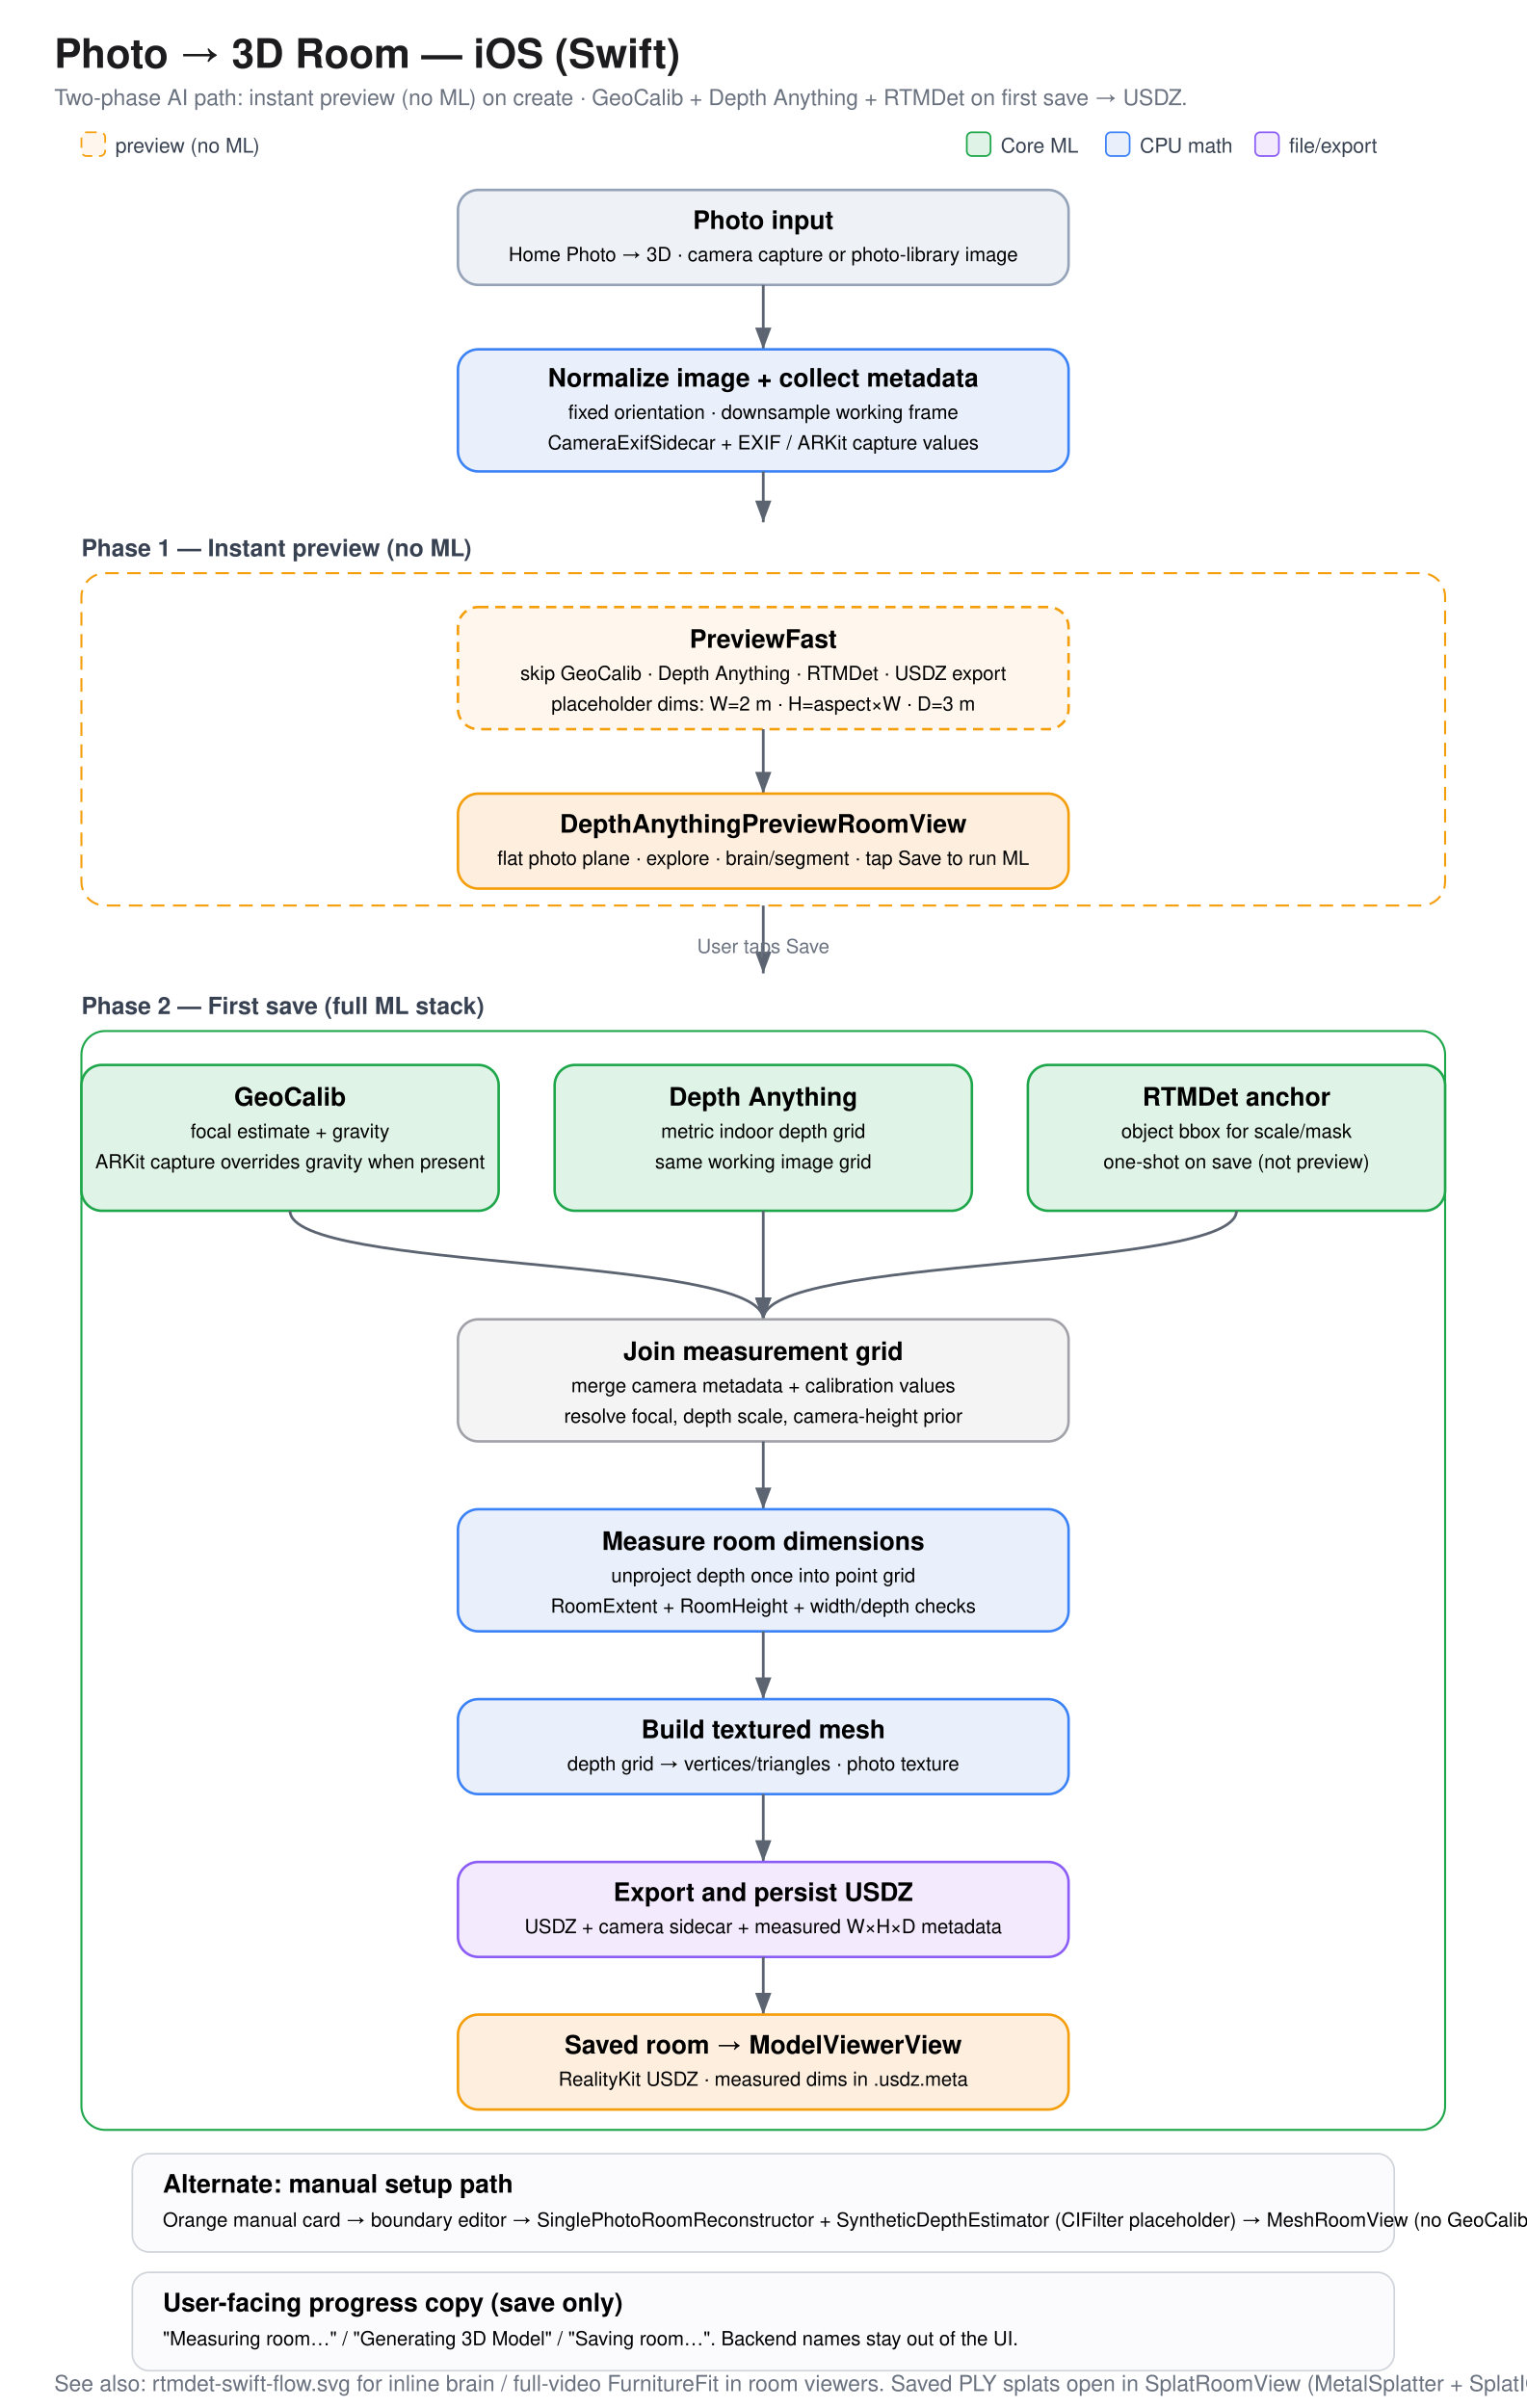
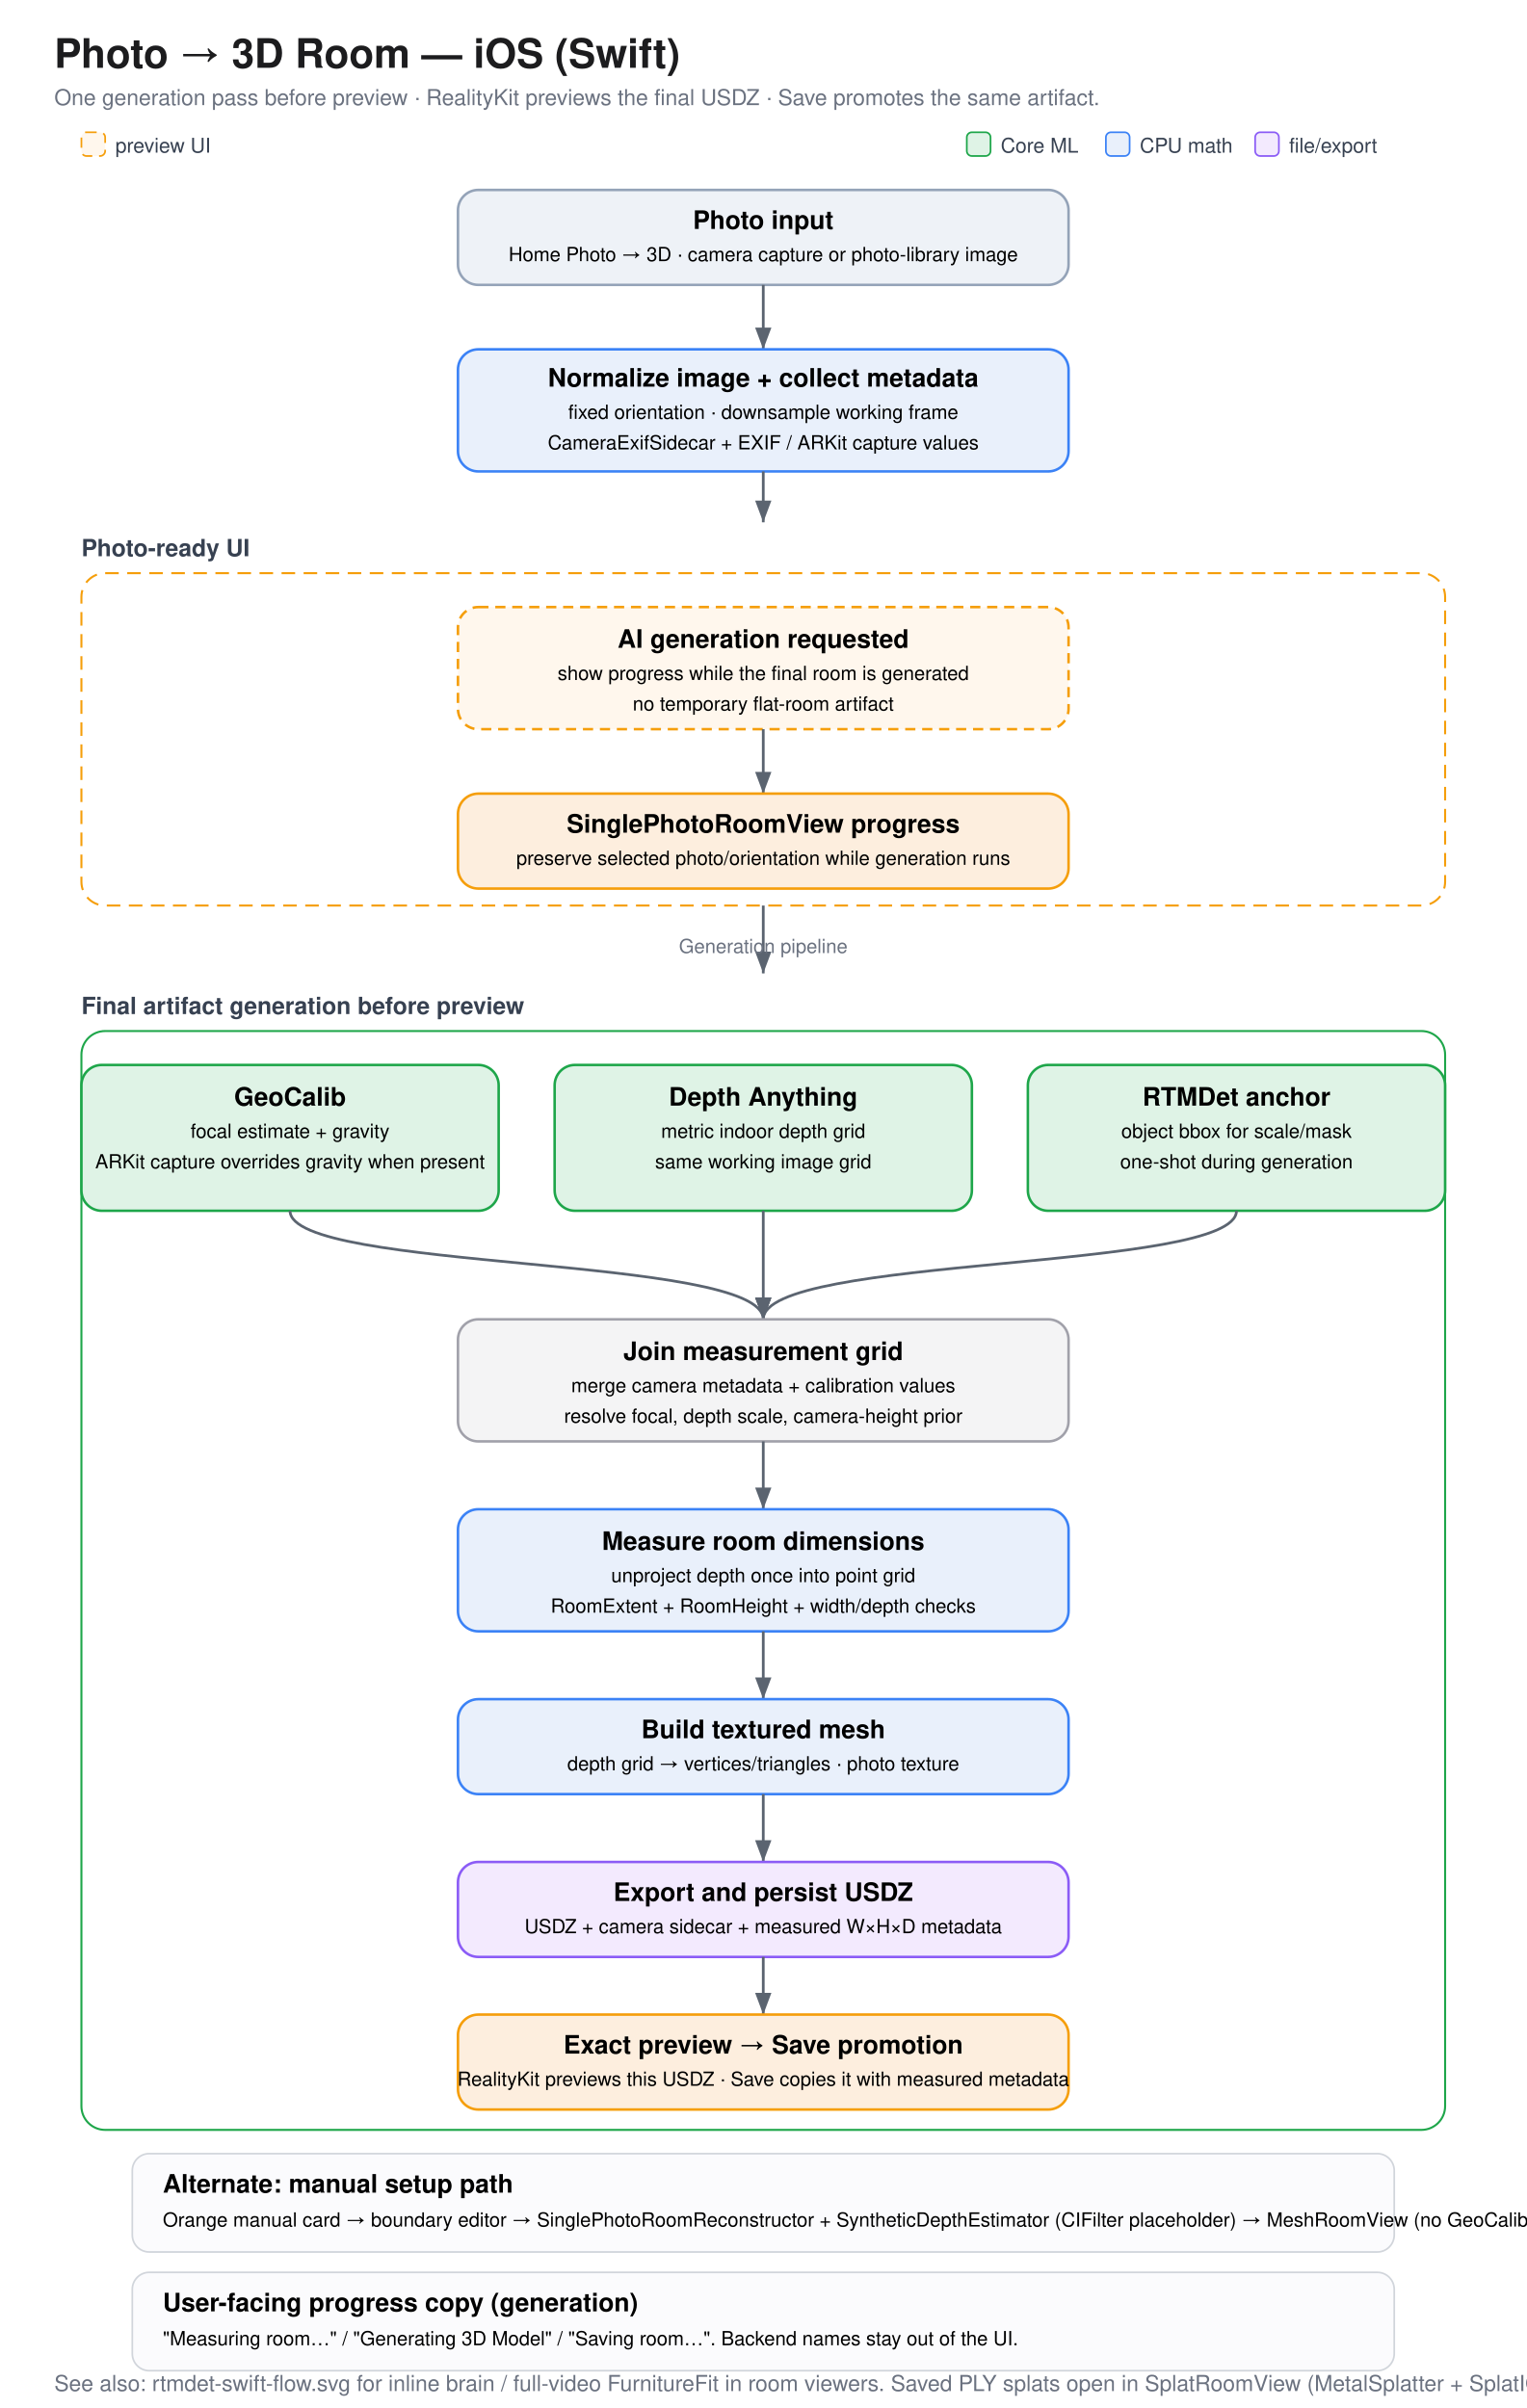
<svg xmlns="http://www.w3.org/2000/svg" width="900" height="1420" viewBox="0 0 900 1420" font-family="-apple-system, Helvetica, Arial, sans-serif">
  <defs>
    <marker id="arrow" markerWidth="10" markerHeight="10" refX="8" refY="3" orient="auto" markerUnits="strokeWidth">
      <path d="M0,0 L8,3 L0,6 Z" fill="#5b6470" />
    </marker>
    <style>
      .title{font-size:24px;font-weight:700;fill:#1c1c1e}
      .sub{font-size:13px;fill:#6b7280}
      .phase{font-size:14px;font-weight:700;fill:#374151}
      .box{rx:12;ry:12;stroke-width:1.5}
      .bt{font-size:15px;font-weight:600}
      .bs{font-size:11.5px}
      .cam{fill:#eef2f7;stroke:#94a3b8}
      .ane{fill:#dff3e6;stroke:#1ea64a}
      .cpu{fill:#e9f0fb;stroke:#3b82f6}
      .data{fill:#f4f4f5;stroke:#a1a1aa}
      .io{fill:#f3eafe;stroke:#8b5cf6}
      .disp{fill:#fdeede;stroke:#f59e0b}
      .preview{fill:#fff7ed;stroke:#f59e0b;stroke-dasharray:6 4}
      .edge{stroke:#5b6470;stroke-width:1.6;fill:none}
      .legtxt{font-size:12px;fill:#374151}
    </style>
  </defs>
  <text x="32" y="40" class="title">Photo → 3D Room — iOS (Swift)</text>
-   <text x="32" y="62" class="sub">Two-phase AI path: instant preview (no ML) on create · GeoCalib + Depth Anything + RTMDet on first save → USDZ.</text>
+   <text x="32" y="62" class="sub">One generation pass before preview · RealityKit previews the final USDZ · Save promotes the same artifact.</text>
  <rect x="570" y="78" width="14" height="14" rx="3" class="ane" />
  <text x="590" y="90" class="legtxt">Core ML</text>
  <rect x="652" y="78" width="14" height="14" rx="3" class="cpu" />
  <text x="672" y="90" class="legtxt">CPU math</text>
  <rect x="740" y="78" width="14" height="14" rx="3" class="io" />
  <text x="760" y="90" class="legtxt">file/export</text>
  <rect x="48" y="78" width="14" height="14" rx="3" class="preview" />
-   <text x="68" y="90" class="legtxt">preview (no ML)</text>
+   <text x="68" y="90" class="legtxt">preview UI</text>
  <g>
    <rect x="270" y="112" width="360" height="56" class="box cam" />
    <text x="450" y="135" text-anchor="middle" class="bt">Photo input</text>
    <text x="450" y="154" text-anchor="middle" class="bs">Home Photo → 3D · camera capture or photo-library image</text>
  </g>
  <path class="edge" d="M450,168 L450,206" marker-end="url(#arrow)" />
  <g>
    <rect x="270" y="206" width="360" height="72" class="box cpu" />
    <text x="450" y="228" text-anchor="middle" class="bt">Normalize image + collect metadata</text>
    <text x="450" y="247" text-anchor="middle" class="bs">fixed orientation · downsample working frame</text>
    <text x="450" y="265" text-anchor="middle" class="bs">CameraExifSidecar + EXIF / ARKit capture values</text>
  </g>
  <path class="edge" d="M450,278 L450,308" marker-end="url(#arrow)" />
-   <text x="48" y="328" class="phase">Phase 1 — Instant preview (no ML)</text>
+   <text x="48" y="328" class="phase">Photo-ready UI</text>
  <rect x="48" y="338" width="804" height="196" rx="14" fill="none" stroke="#f59e0b" stroke-width="1.2" stroke-dasharray="8 5" />
  <g>
    <rect x="270" y="358" width="360" height="72" class="box preview" />
-     <text x="450" y="382" text-anchor="middle" class="bt">PreviewFast</text>
-     <text x="450" y="401" text-anchor="middle" class="bs">skip GeoCalib · Depth Anything · RTMDet · USDZ export</text>
-     <text x="450" y="419" text-anchor="middle" class="bs">placeholder dims: W=2 m · H=aspect×W · D=3 m</text>
+     <text x="450" y="382" text-anchor="middle" class="bt">AI generation requested</text>
+     <text x="450" y="401" text-anchor="middle" class="bs">show progress while the final room is generated</text>
+     <text x="450" y="419" text-anchor="middle" class="bs">no temporary flat-room artifact</text>
  </g>
  <path class="edge" d="M450,430 L450,468" marker-end="url(#arrow)" />
  <g>
    <rect x="270" y="468" width="360" height="56" class="box disp" />
-     <text x="450" y="491" text-anchor="middle" class="bt">DepthAnythingPreviewRoomView</text>
-     <text x="450" y="510" text-anchor="middle" class="bs">flat photo plane · explore · brain/segment · tap Save to run ML</text>
+     <text x="450" y="491" text-anchor="middle" class="bt">SinglePhotoRoomView progress</text>
+     <text x="450" y="510" text-anchor="middle" class="bs">preserve selected photo/orientation while generation runs</text>
  </g>
  <path class="edge" d="M450,534 L450,574" marker-end="url(#arrow)" />
-   <text x="450" y="562" text-anchor="middle" class="bs" fill="#6b7280">User taps Save</text>
-   <text x="48" y="598" class="phase">Phase 2 — First save (full ML stack)</text>
+   <text x="450" y="562" text-anchor="middle" class="bs" fill="#6b7280">Generation pipeline</text>
+   <text x="48" y="598" class="phase">Final artifact generation before preview</text>
  <rect x="48" y="608" width="804" height="648" rx="14" fill="none" stroke="#1ea64a" stroke-width="1.2" />
  <g>
    <rect x="48" y="628" width="246" height="86" class="box ane" />
    <text x="171" y="652" text-anchor="middle" class="bt">GeoCalib</text>
    <text x="171" y="671" text-anchor="middle" class="bs">focal estimate + gravity</text>
    <text x="171" y="689" text-anchor="middle" class="bs">ARKit capture overrides gravity when present</text>
  </g>
  <g>
    <rect x="327" y="628" width="246" height="86" class="box ane" />
    <text x="450" y="652" text-anchor="middle" class="bt">Depth Anything</text>
    <text x="450" y="671" text-anchor="middle" class="bs">metric indoor depth grid</text>
    <text x="450" y="689" text-anchor="middle" class="bs">same working image grid</text>
  </g>
  <g>
    <rect x="606" y="628" width="246" height="86" class="box ane" />
    <text x="729" y="652" text-anchor="middle" class="bt">RTMDet anchor</text>
    <text x="729" y="671" text-anchor="middle" class="bs">object bbox for scale/mask</text>
-     <text x="729" y="689" text-anchor="middle" class="bs">one-shot on save (not preview)</text>
+     <text x="729" y="689" text-anchor="middle" class="bs">one-shot during generation</text>
  </g>
  <path class="edge" d="M171,714 C171,750 450,740 450,778" marker-end="url(#arrow)" />
  <path class="edge" d="M450,714 L450,778" marker-end="url(#arrow)" />
  <path class="edge" d="M729,714 C729,750 450,740 450,778" marker-end="url(#arrow)" />
  <g>
    <rect x="270" y="778" width="360" height="72" class="box data" />
    <text x="450" y="802" text-anchor="middle" class="bt">Join measurement grid</text>
    <text x="450" y="821" text-anchor="middle" class="bs">merge camera metadata + calibration values</text>
    <text x="450" y="839" text-anchor="middle" class="bs">resolve focal, depth scale, camera-height prior</text>
  </g>
  <path class="edge" d="M450,850 L450,890" marker-end="url(#arrow)" />
  <g>
    <rect x="270" y="890" width="360" height="72" class="box cpu" />
    <text x="450" y="914" text-anchor="middle" class="bt">Measure room dimensions</text>
    <text x="450" y="933" text-anchor="middle" class="bs">unproject depth once into point grid</text>
    <text x="450" y="951" text-anchor="middle" class="bs">RoomExtent + RoomHeight + width/depth checks</text>
  </g>
  <path class="edge" d="M450,962 L450,1002" marker-end="url(#arrow)" />
  <g>
    <rect x="270" y="1002" width="360" height="56" class="box cpu" />
    <text x="450" y="1025" text-anchor="middle" class="bt">Build textured mesh</text>
    <text x="450" y="1044" text-anchor="middle" class="bs">depth grid → vertices/triangles · photo texture</text>
  </g>
  <path class="edge" d="M450,1058 L450,1098" marker-end="url(#arrow)" />
  <g>
    <rect x="270" y="1098" width="360" height="56" class="box io" />
    <text x="450" y="1121" text-anchor="middle" class="bt">Export and persist USDZ</text>
    <text x="450" y="1140" text-anchor="middle" class="bs">USDZ + camera sidecar + measured W×H×D metadata</text>
  </g>
  <path class="edge" d="M450,1154 L450,1188" marker-end="url(#arrow)" />
  <g>
    <rect x="270" y="1188" width="360" height="56" class="box disp" />
-     <text x="450" y="1211" text-anchor="middle" class="bt">Saved room → ModelViewerView</text>
-     <text x="450" y="1230" text-anchor="middle" class="bs">RealityKit USDZ · measured dims in .usdz.meta</text>
+     <text x="450" y="1211" text-anchor="middle" class="bt">Exact preview → Save promotion</text>
+     <text x="450" y="1230" text-anchor="middle" class="bs">RealityKit previews this USDZ · Save copies it with measured metadata</text>
  </g>
  <g>
    <rect x="78" y="1270" width="744" height="58" rx="10" fill="#fbfbfd" stroke="#d1d5db" />
    <text x="96" y="1293" class="bt">Alternate: manual setup path</text>
    <text x="96" y="1313" class="bs">Orange manual card → boundary editor → SinglePhotoRoomReconstructor + SyntheticDepthEstimator (CIFilter placeholder) → MeshRoomView (no GeoCalib/DAV2).</text>
  </g>
  <g>
    <rect x="78" y="1340" width="744" height="58" rx="10" fill="#fbfbfd" stroke="#d1d5db" />
-     <text x="96" y="1363" class="bt">User-facing progress copy (save only)</text>
+     <text x="96" y="1363" class="bt">User-facing progress copy (generation)</text>
    <text x="96" y="1383" class="bs">"Measuring room…" / "Generating 3D Model" / "Saving room…". Backend names stay out of the UI.</text>
  </g>
  <text x="32" y="1410" class="sub">See also: rtmdet-swift-flow.svg for inline brain / full-video FurnitureFit in room viewers. Saved PLY splats open in SplatRoomView (MetalSplatter + SplatIO).</text>
</svg>
